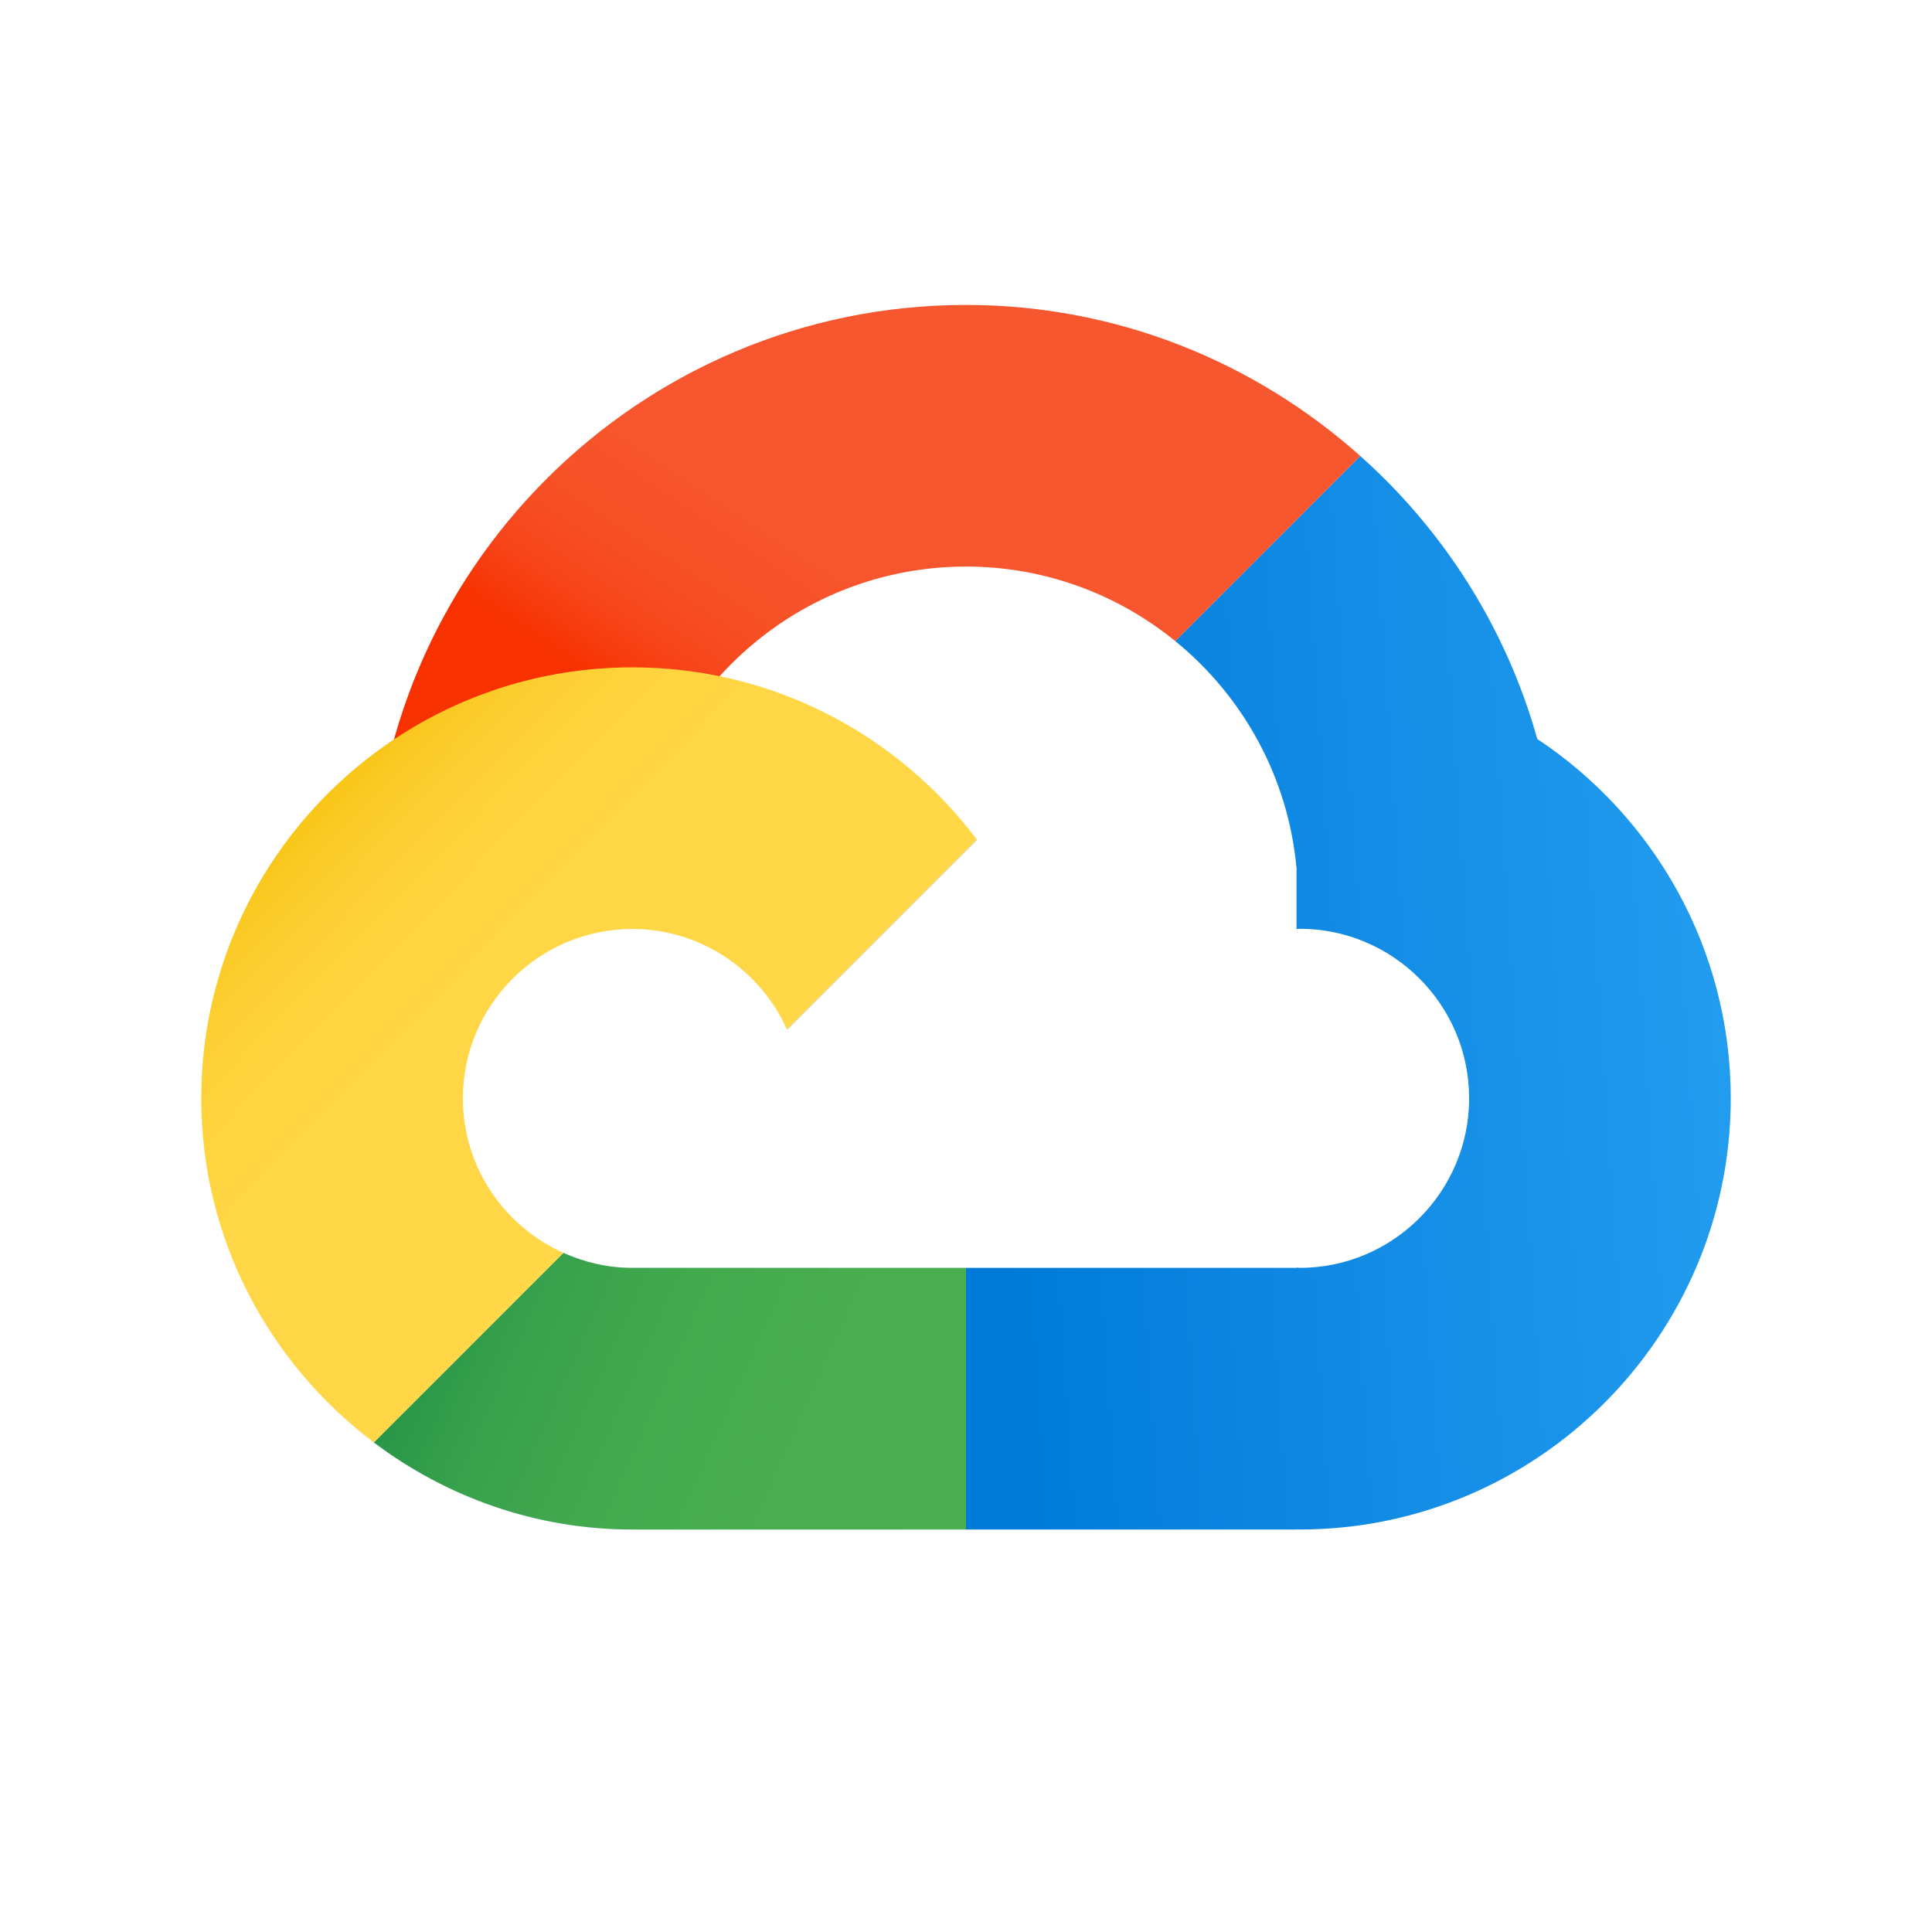
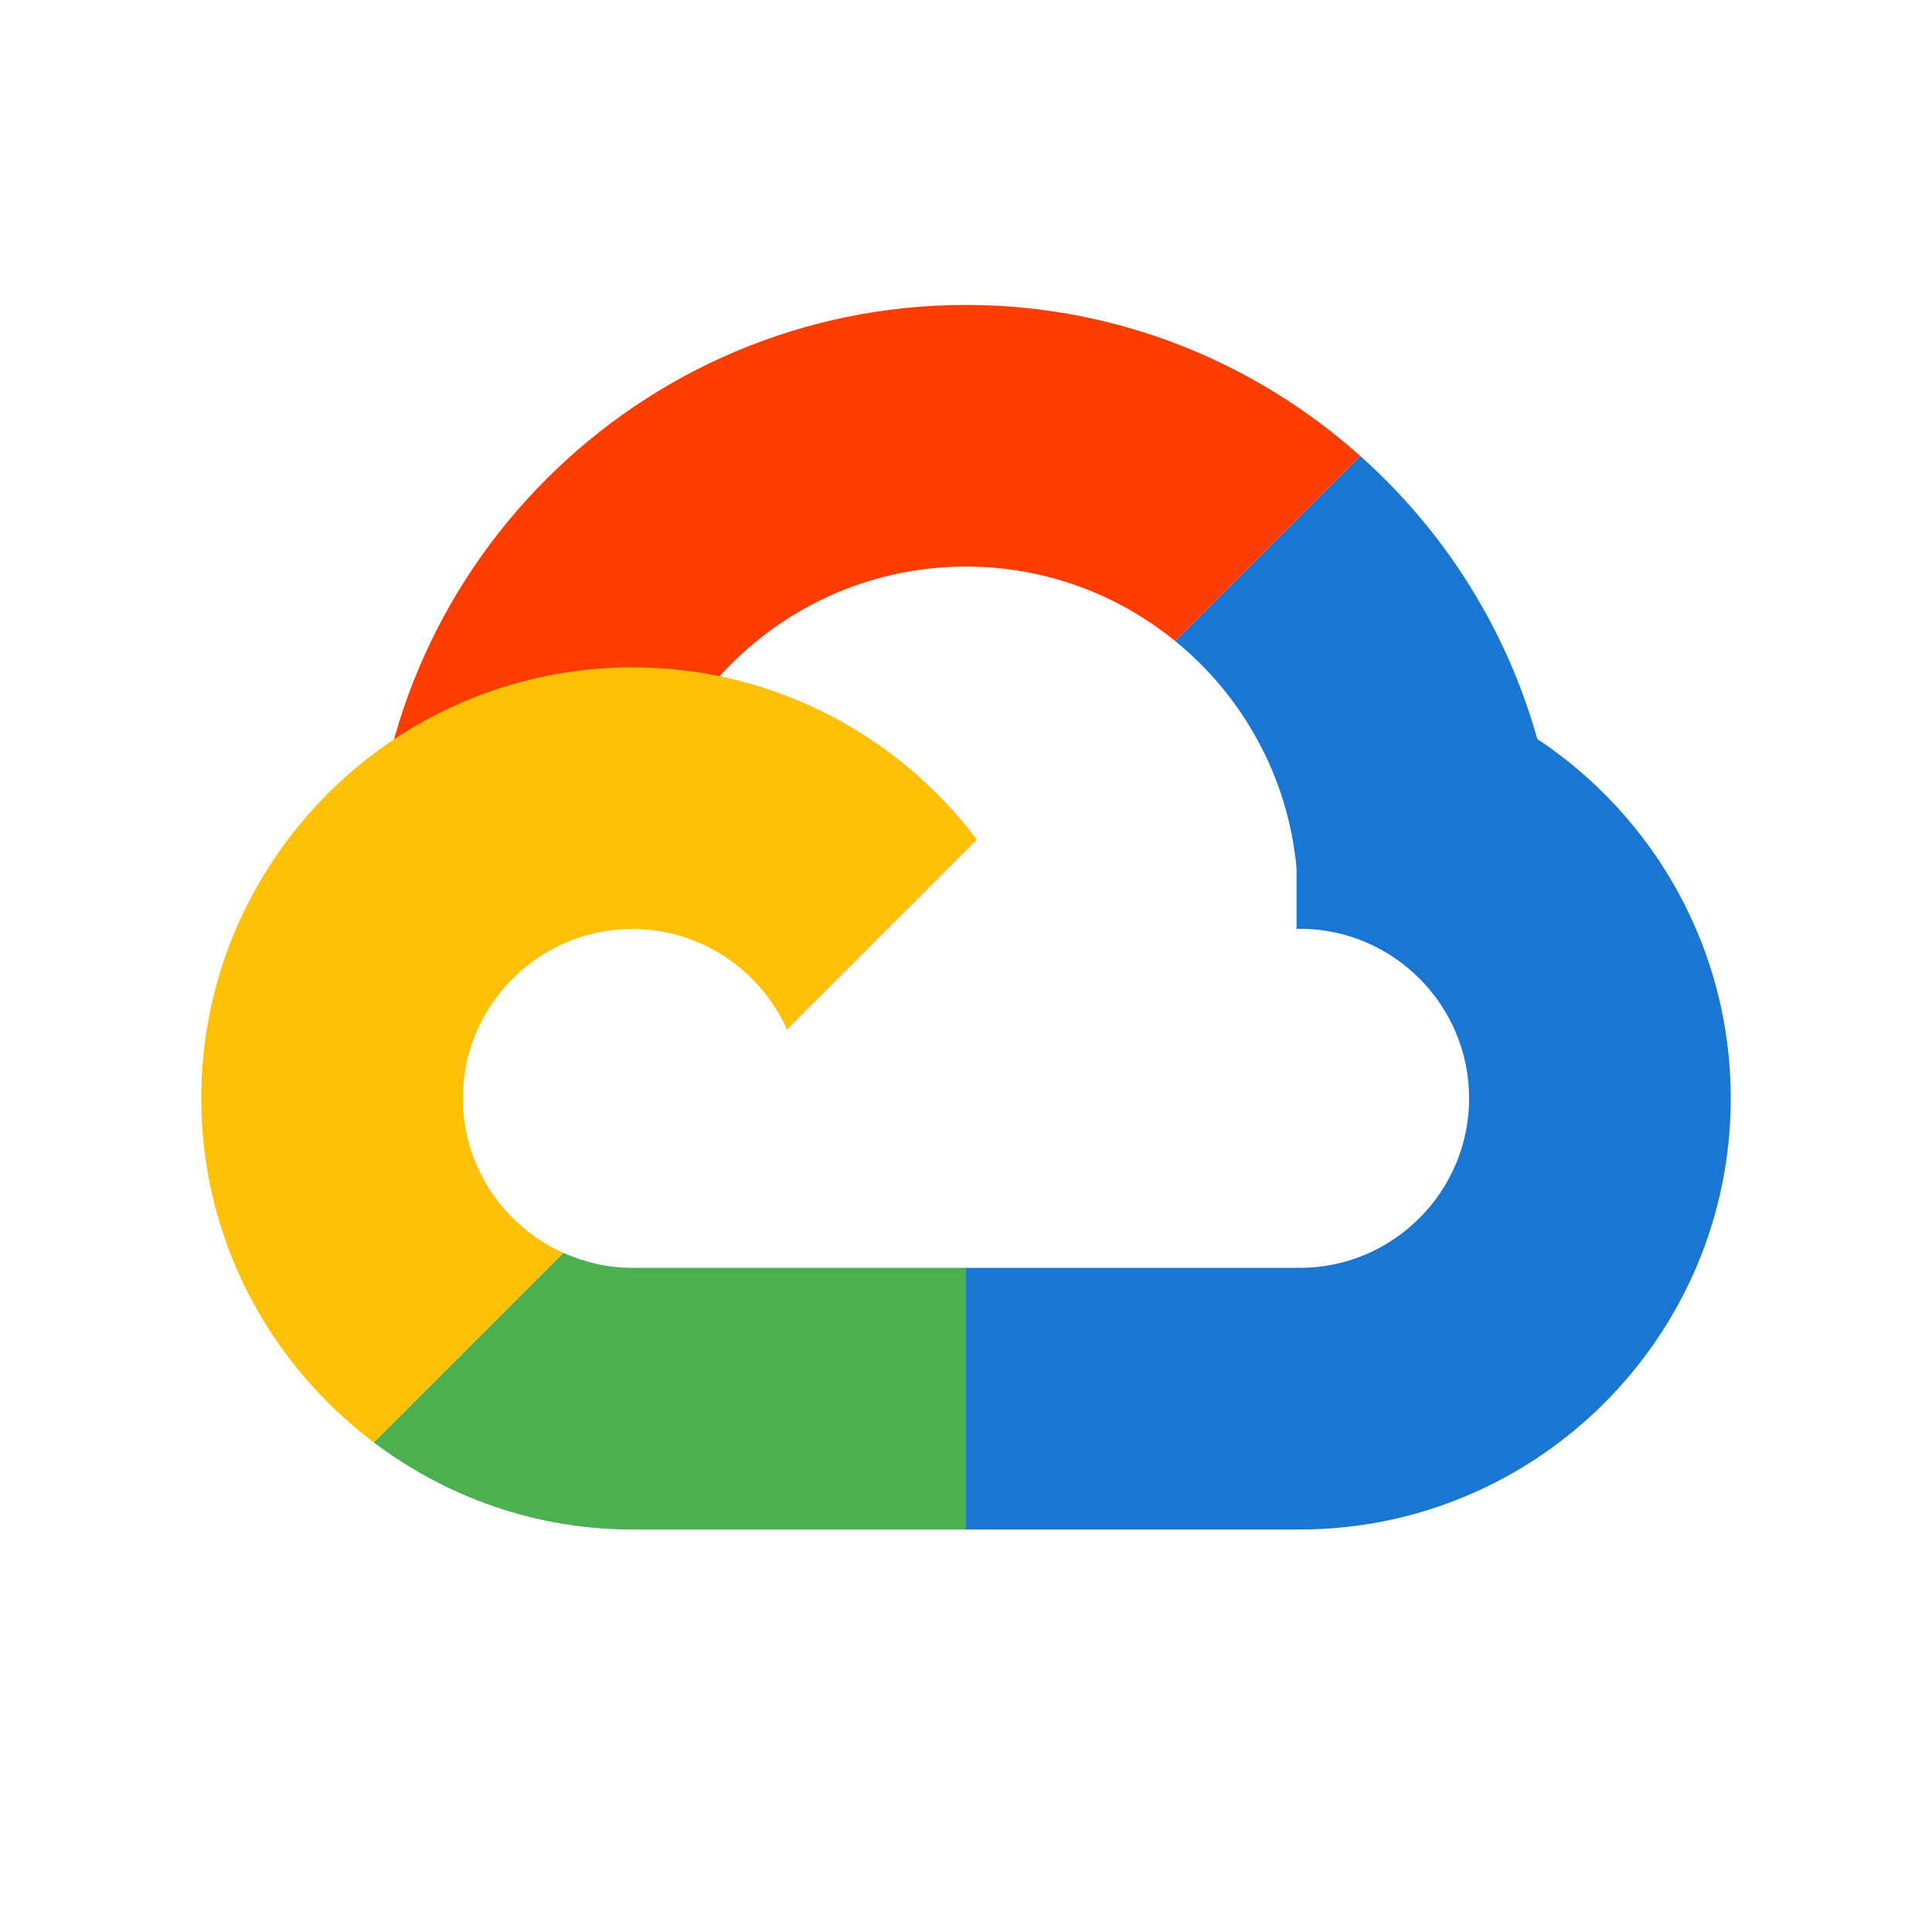
- <svg xmlns="http://www.w3.org/2000/svg" viewBox="0 0 48 48" width="240px" height="240px">
-   <linearGradient id="nBzteS51Qxjtut4Vh3V9ra" x1="46.95" x2="24.45" y1="23.75" y2="25.25" gradientUnits="userSpaceOnUse">
-     <stop offset="0" stop-color="#2aa4f4" />
-     <stop offset="1" stop-color="#007ad9" />
-   </linearGradient>
-   <path fill="url(#nBzteS51Qxjtut4Vh3V9ra)" d="M38.193,18.359c-0.771-2.753-2.319-5.177-4.397-7.03l-4.598,4.598 c1.677,1.365,2.808,3.374,3.014,5.648v1.508c0.026,0,0.05-0.008,0.076-0.008c2.322,0,4.212,1.89,4.212,4.212S34.61,31.5,32.288,31.5 c-0.026,0-0.05-0.007-0.076-0.008V31.5h-6.666H24V38h8.212v-0.004c0.026,0,0.05,0.004,0.076,0.004C38.195,38,43,33.194,43,27.288 C43,23.563,41.086,20.279,38.193,18.359z" />
+ <svg xmlns="http://www.w3.org/2000/svg" viewBox="0 0 48 48" width="144px" height="144px">
+   <path fill="#1976d2" d="M38.193,18.359c-0.771-2.753-2.319-5.177-4.397-7.03l-4.598,4.598 c1.677,1.365,2.808,3.374,3.014,5.648v1.508c0.026,0,0.05-0.008,0.076-0.008c2.322,0,4.212,1.89,4.212,4.212S34.61,31.5,32.288,31.5 c-0.026,0-0.05-0.007-0.076-0.008V31.5h-6.666H24V38h8.212v-0.004c0.026,0,0.05,0.004,0.076,0.004C38.195,38,43,33.194,43,27.288 C43,23.563,41.086,20.279,38.193,18.359z" />
  <path fill="#ffe082" d="M19.56,25.59l4.72-4.72c-0.004-0.005-0.008-0.009-0.011-0.013l-4.717,4.717 C19.554,25.579,19.557,25.584,19.56,25.59z" opacity=".5" />
  <path fill="#90caf9" d="M19.56,25.59l4.72-4.72c-0.004-0.005-0.008-0.009-0.011-0.013l-4.717,4.717 C19.554,25.579,19.557,25.584,19.56,25.59z" opacity=".5" />
-   <linearGradient id="nBzteS51Qxjtut4Vh3V9rb" x1="24.835" x2="18.428" y1="9.608" y2="19.289" gradientUnits="userSpaceOnUse">
-     <stop offset="0" stop-color="#f7572f" />
-     <stop offset=".523" stop-color="#f7552d" />
-     <stop offset=".712" stop-color="#f75026" />
-     <stop offset=".846" stop-color="#f7461b" />
-     <stop offset=".954" stop-color="#f7390a" />
-     <stop offset="1" stop-color="#f73100" />
-   </linearGradient>
-   <path fill="url(#nBzteS51Qxjtut4Vh3V9rb)" d="M24,7.576c-8.133,0-14.75,6.617-14.75,14.75c0,0.233,0.024,0.46,0.035,0.69h6.5 c-0.019-0.228-0.035-0.457-0.035-0.69c0-4.549,3.701-8.25,8.25-8.25c1.969,0,3.778,0.696,5.198,1.851l4.598-4.598 C31.188,9.003,27.761,7.576,24,7.576z" />
+   <path fill="#ff3d00" d="M24,7.576c-8.133,0-14.75,6.617-14.75,14.75c0,0.233,0.024,0.46,0.035,0.69h6.5 c-0.019-0.228-0.035-0.457-0.035-0.69c0-4.549,3.701-8.25,8.25-8.25c1.969,0,3.778,0.696,5.198,1.851l4.598-4.598 C31.188,9.003,27.761,7.576,24,7.576z" />
  <path fill="#90caf9" d="M15.712,31.5L15.712,31.5c-0.001,0-0.001,0-0.002,0c-0.611,0-1.188-0.137-1.712-0.373 l-4.71,4.71C11.081,37.188,13.301,38,15.71,38c0.001,0,0.001,0,0.002,0v0H24v-6.5H15.712z" opacity=".5" />
-   <linearGradient id="nBzteS51Qxjtut4Vh3V9rc" x1="31.305" x2="8.555" y1="40.347" y2="30.222" gradientUnits="userSpaceOnUse">
-     <stop offset="0" stop-color="#4caf50" />
-     <stop offset=".486" stop-color="#4aae50" />
-     <stop offset=".661" stop-color="#43a94e" />
-     <stop offset=".786" stop-color="#38a14c" />
-     <stop offset=".887" stop-color="#279648" />
-     <stop offset=".972" stop-color="#184" />
-     <stop offset="1" stop-color="#088242" />
-   </linearGradient>
-   <path fill="url(#nBzteS51Qxjtut4Vh3V9rc)" d="M15.712,31.5L15.712,31.5c-0.001,0-0.001,0-0.002,0c-0.611,0-1.188-0.137-1.712-0.373 l-4.71,4.71C11.081,37.188,13.301,38,15.71,38c0.001,0,0.001,0,0.002,0v0H24v-6.5H15.712z" />
-   <linearGradient id="nBzteS51Qxjtut4Vh3V9rd" x1="17.16" x2="7.285" y1="28.692" y2="19.067" gradientUnits="userSpaceOnUse">
-     <stop offset="0" stop-color="#ffd747" />
-     <stop offset=".482" stop-color="#ffd645" />
-     <stop offset=".655" stop-color="#fed43e" />
-     <stop offset=".779" stop-color="#fccf33" />
-     <stop offset=".879" stop-color="#fac922" />
-     <stop offset=".964" stop-color="#f7c10c" />
-     <stop offset="1" stop-color="#f5bc00" />
-   </linearGradient>
-   <path fill="url(#nBzteS51Qxjtut4Vh3V9rd)" d="M11.5,27.29c0-2.32,1.89-4.21,4.21-4.21c1.703,0,3.178,1.023,3.841,2.494l4.717-4.717 c-1.961-2.602-5.065-4.277-8.559-4.277C9.81,16.58,5,21.38,5,27.29c0,3.491,1.691,6.59,4.288,8.547l4.71-4.71 C12.53,30.469,11.5,28.999,11.5,27.29z" />
+   <path fill="#4caf50" d="M15.712,31.5L15.712,31.5c-0.001,0-0.001,0-0.002,0c-0.611,0-1.188-0.137-1.712-0.373l-4.71,4.71 C11.081,37.188,13.301,38,15.71,38c0.001,0,0.001,0,0.002,0v0H24v-6.5H15.712z" />
+   <path fill="#ffc107" d="M11.5,27.29c0-2.32,1.89-4.21,4.21-4.21c1.703,0,3.178,1.023,3.841,2.494l4.717-4.717 c-1.961-2.602-5.065-4.277-8.559-4.277C9.81,16.58,5,21.38,5,27.29c0,3.491,1.691,6.59,4.288,8.547l4.71-4.71 C12.53,30.469,11.5,28.999,11.5,27.29z" />
</svg>
